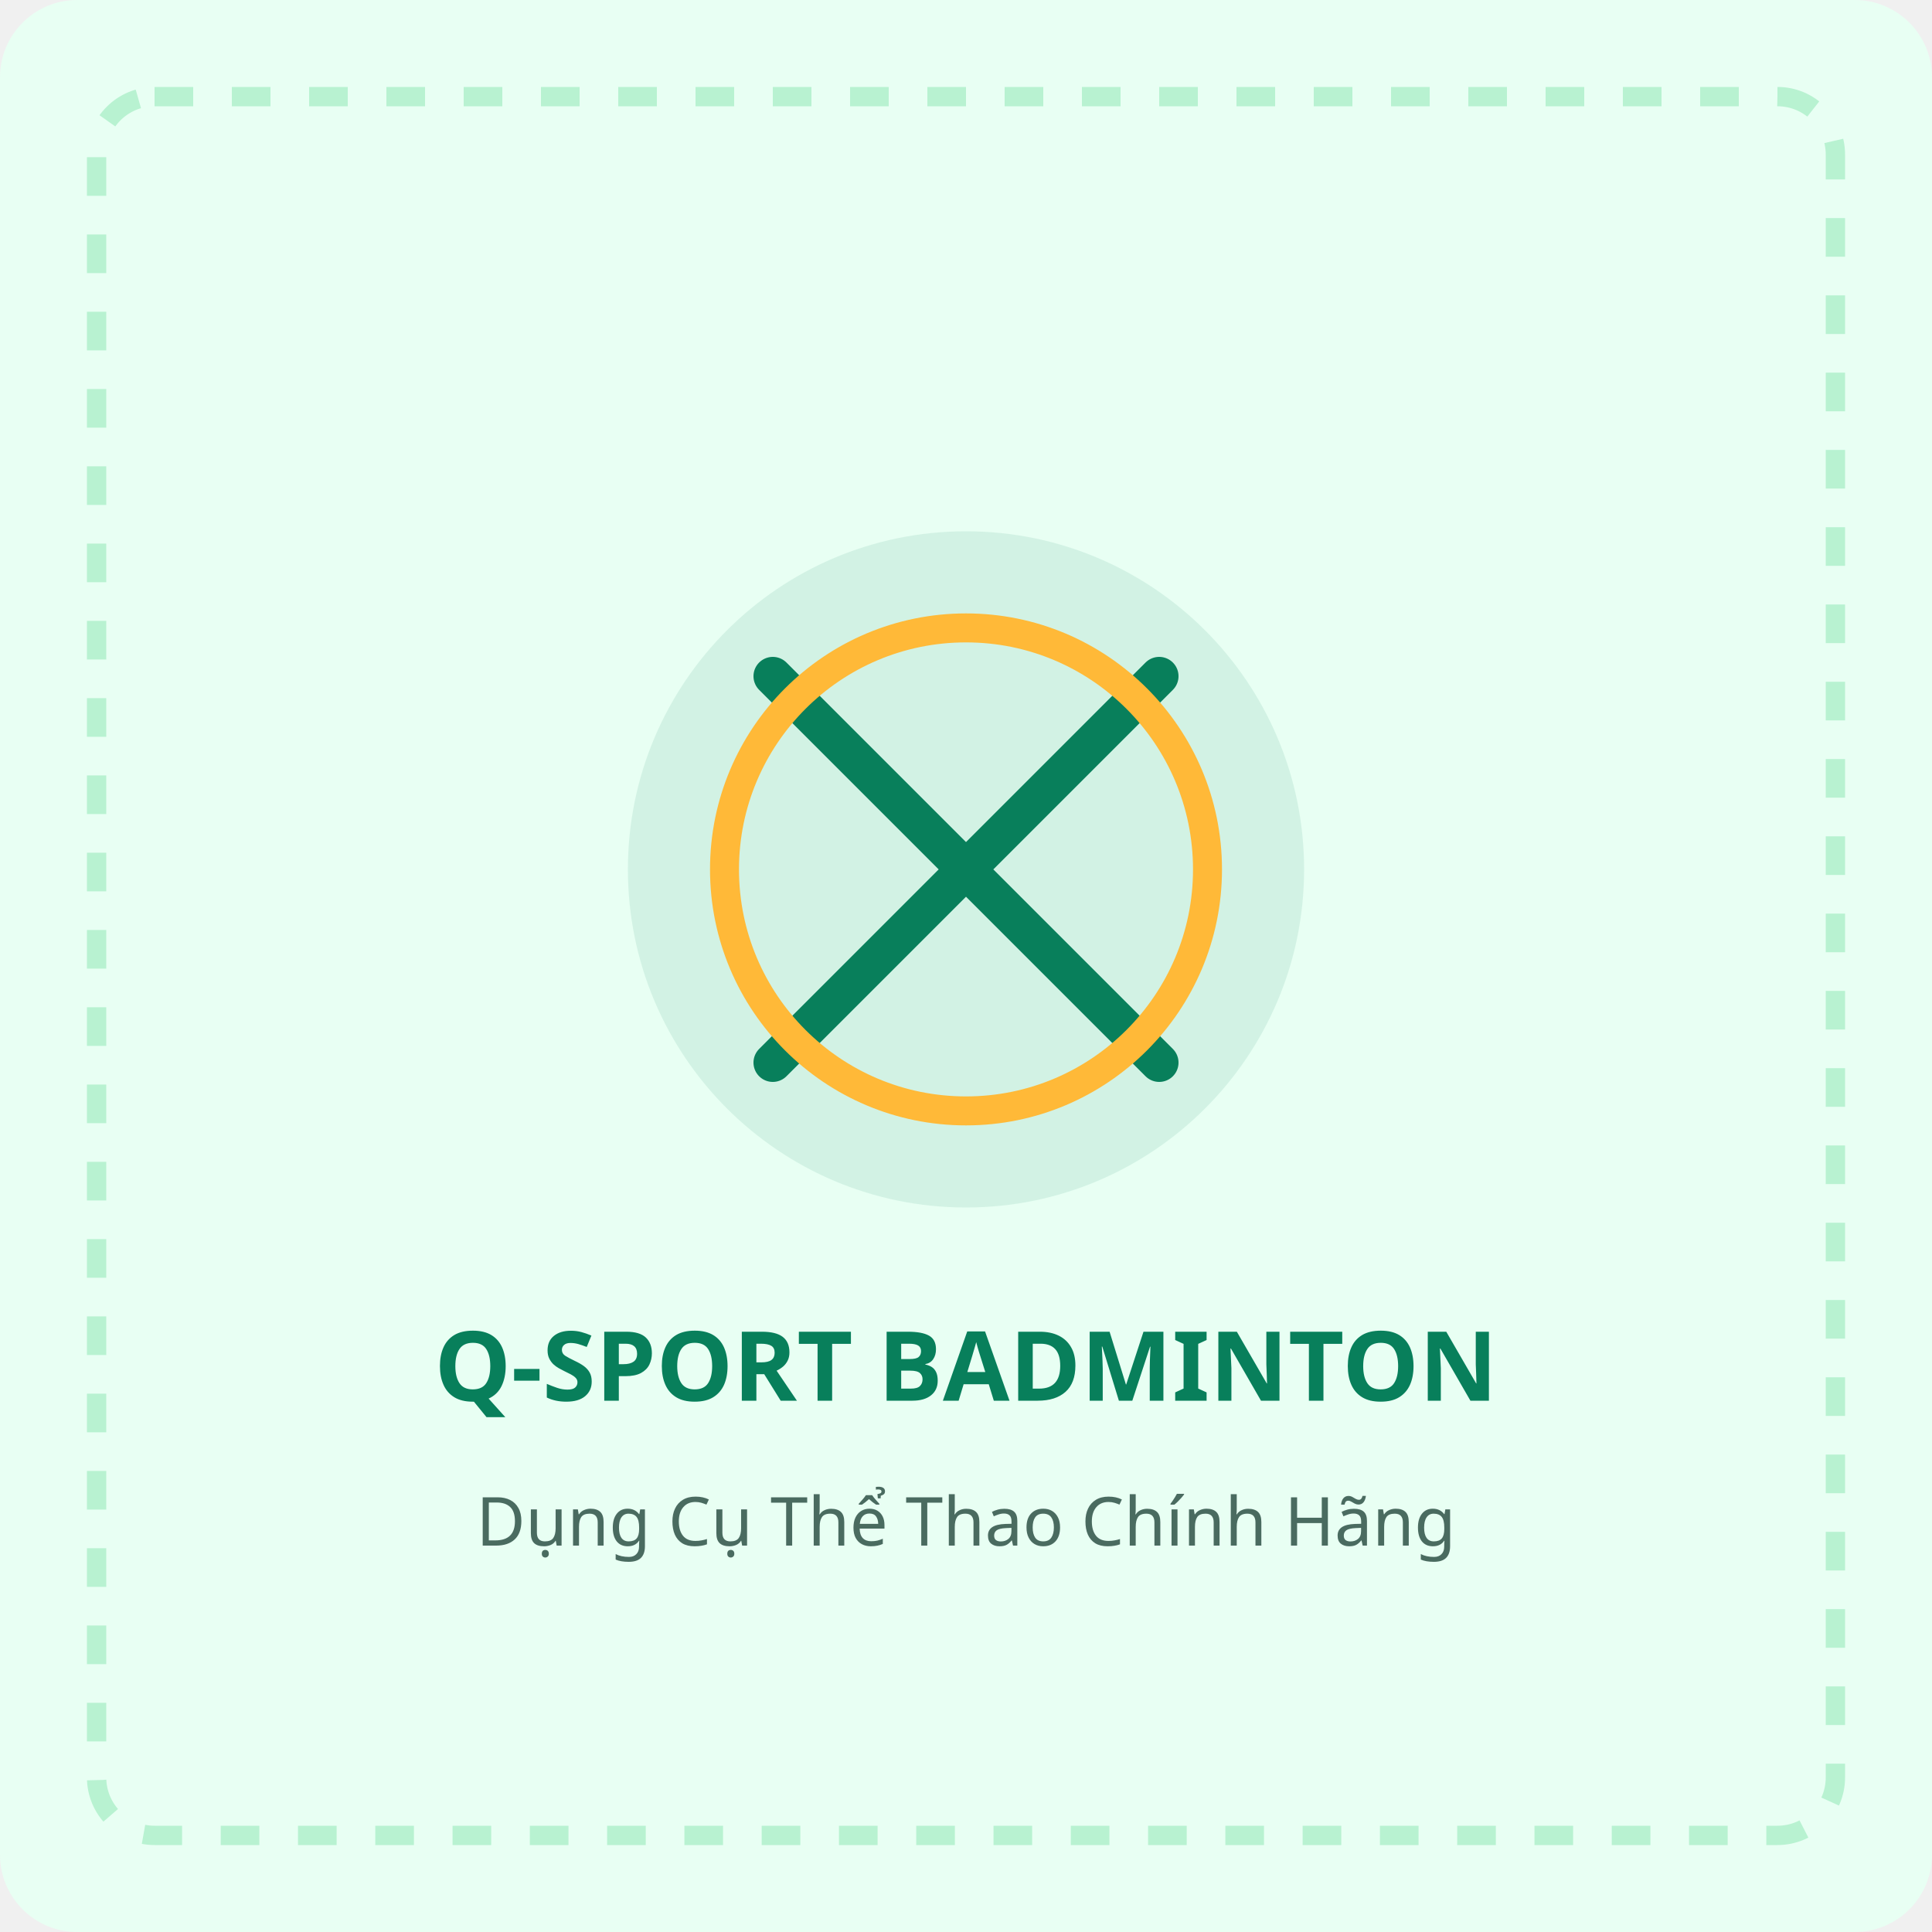
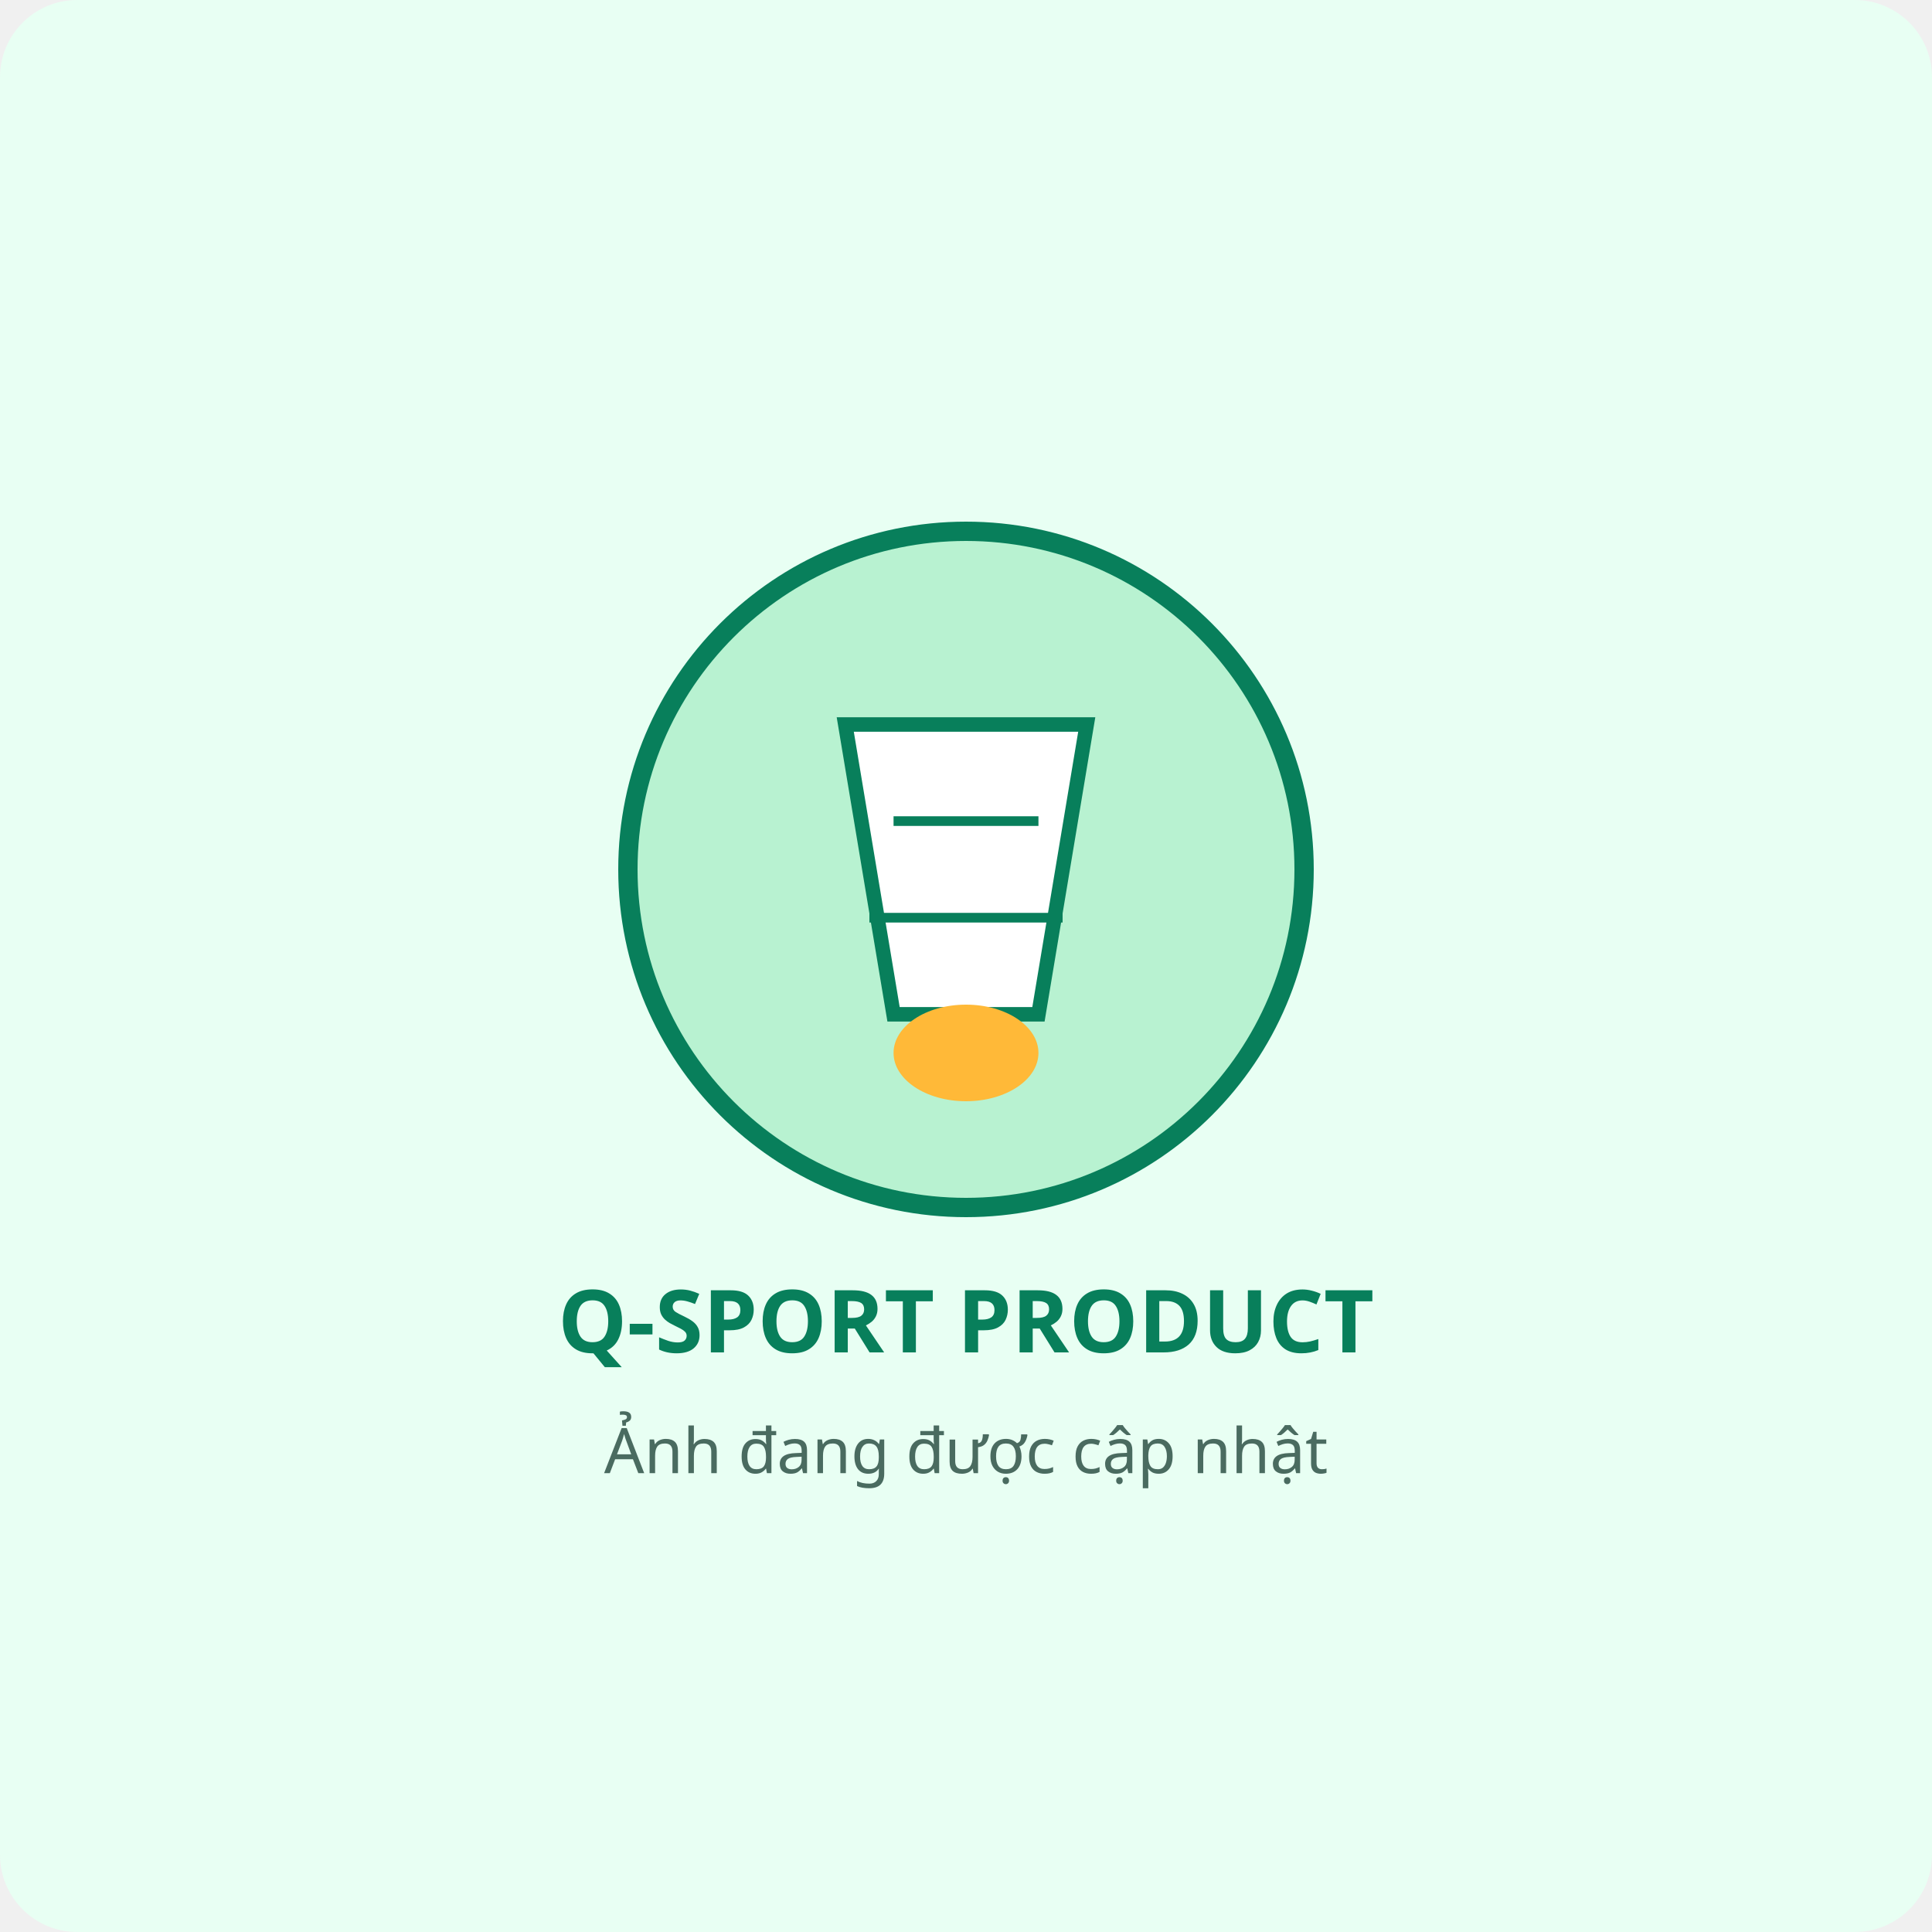
- <svg xmlns="http://www.w3.org/2000/svg" viewBox="0 0 400 400" width="100%" height="100%">
-   <rect width="400" height="400" rx="16" fill="#E8FFF3" />
-   <rect x="20" y="20" width="360" height="360" rx="12" fill="none" stroke="#B8F2D1" stroke-width="4" stroke-dasharray="8 8" />
-   <circle cx="200" cy="180" r="70" fill="#087F5B" opacity="0.1" />
-   <path d="M160 140 L240 220 M240 140 L160 220" stroke="#087F5B" stroke-width="8" stroke-linecap="round" />
-   <circle cx="200" cy="180" r="50" fill="none" stroke="#FFB938" stroke-width="6" />
-   <text x="200" y="290" text-anchor="middle" font-family="'Be Vietnam Pro', sans-serif" font-weight="700" font-size="20" fill="#087F5B">Q-SPORT BADMINTON</text>
-   <text x="200" y="320" text-anchor="middle" font-family="'Be Vietnam Pro', sans-serif" font-weight="500" font-size="14" fill="#4A6B60">Dụng Cụ Thể Thao Chính Hãng</text>
+ <svg xmlns="http://www.w3.org/2000/svg" viewBox="0 0 400 400" width="400" height="400">
+   <rect width="400" height="400" fill="#E8FFF3" rx="16" />
+   <circle cx="200" cy="180" r="70" fill="#B8F2D1" stroke="#087F5B" stroke-width="4" />
+   <path d="M185 210 L215 210 L225 150 L175 150 Z" fill="#FFFFFF" stroke="#087F5B" stroke-width="3" />
+   <ellipse cx="200" cy="218" rx="15" ry="10" fill="#FFB938" />
+   <line x1="185" y1="170" x2="215" y2="170" stroke="#087F5B" stroke-width="2" />
+   <line x1="180" y1="190" x2="220" y2="190" stroke="#087F5B" stroke-width="2" />
+   <text x="200" y="280" font-family="sans-serif" font-size="18" font-weight="bold" fill="#087F5B" text-anchor="middle">Q-SPORT PRODUCT</text>
+   <text x="200" y="305" font-family="sans-serif" font-size="13" fill="#4A6B60" text-anchor="middle">Ảnh đang được cập nhật</text>
</svg>
